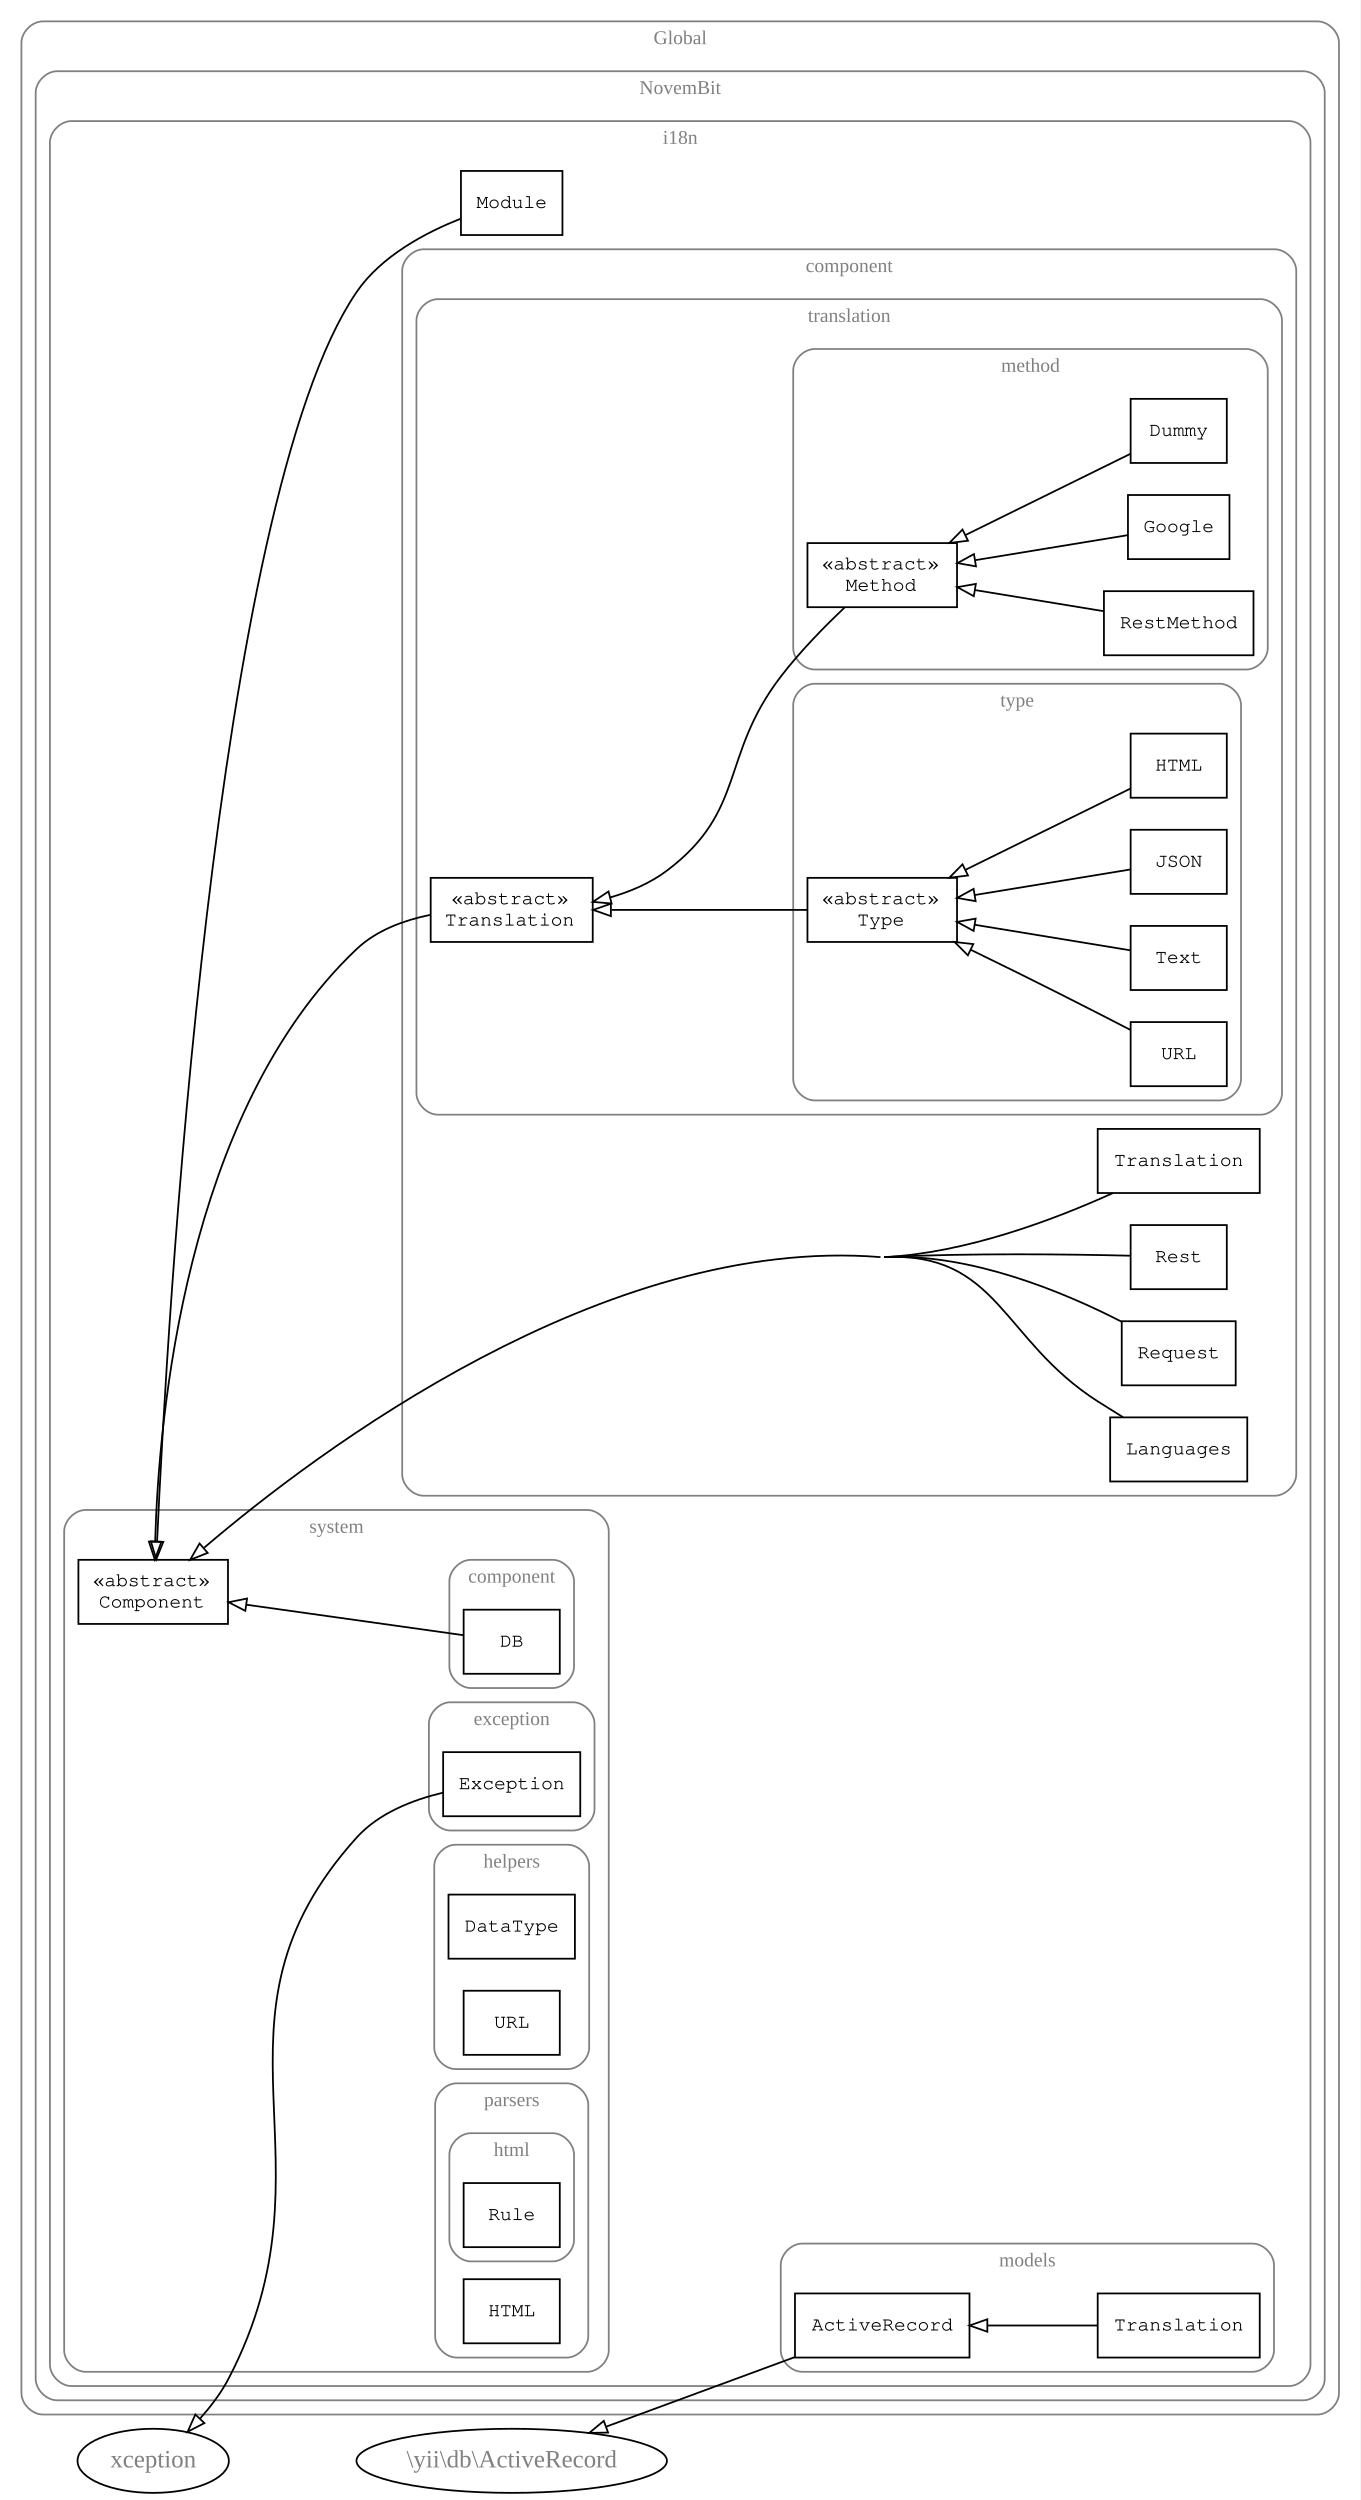
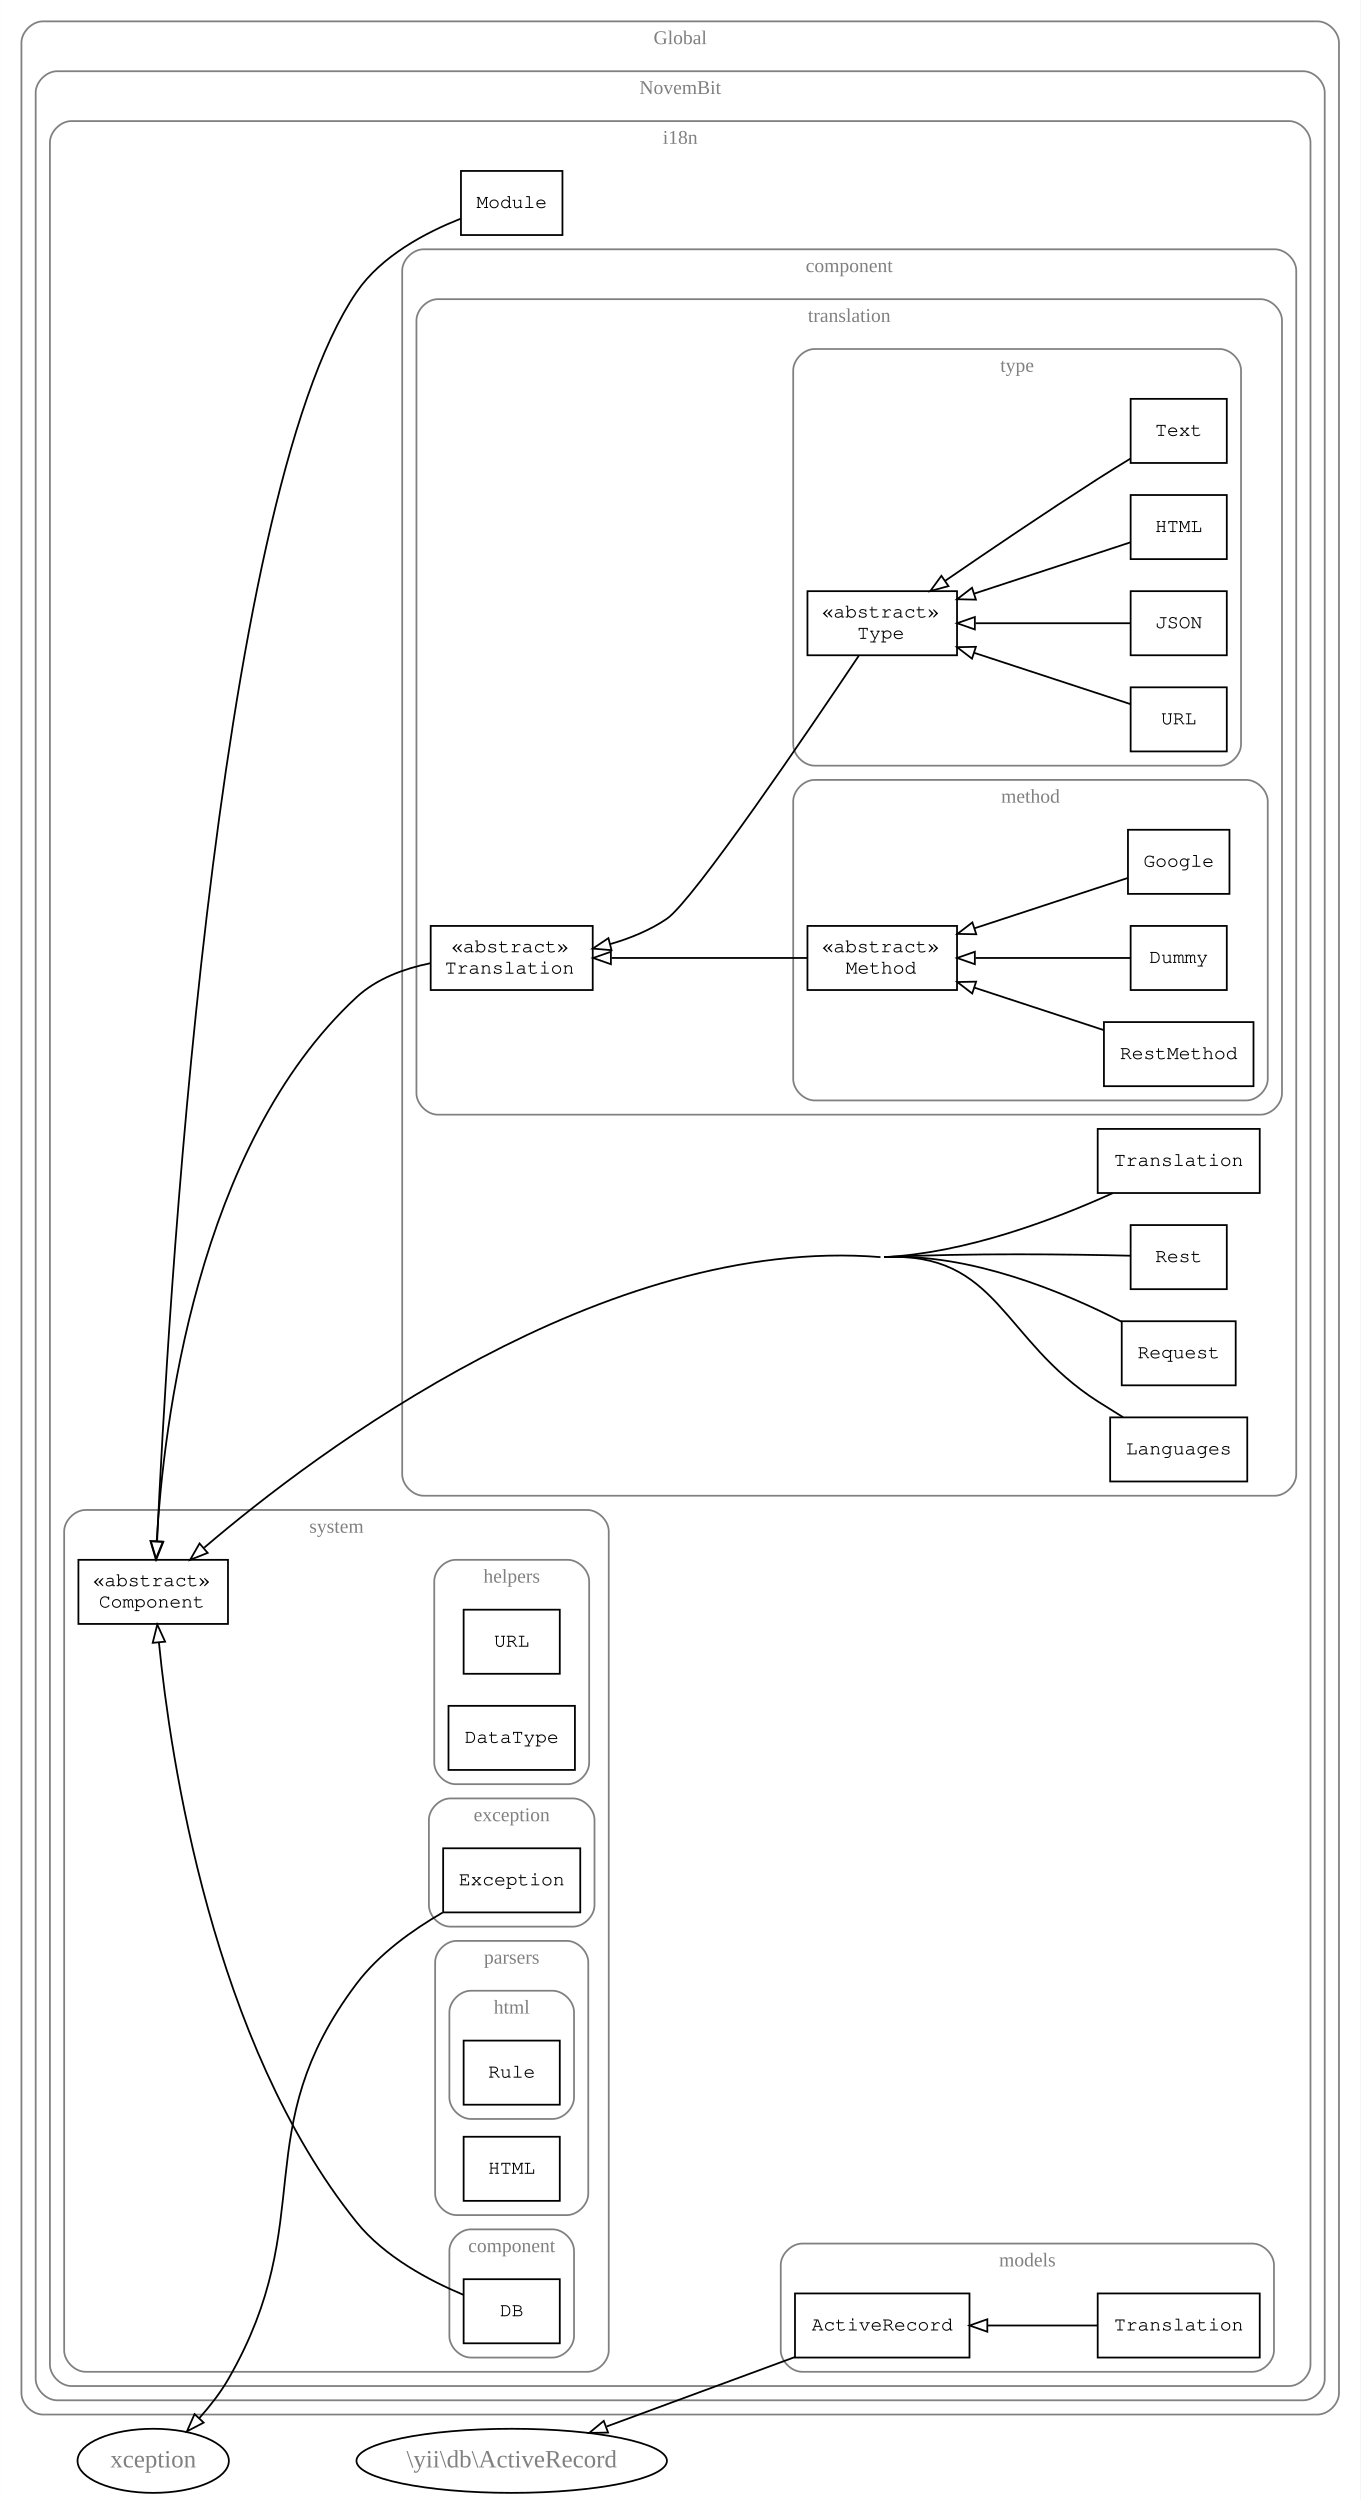
<svg xmlns="http://www.w3.org/2000/svg" width="764pt" height="1404pt" viewBox="0.00 0.00 763.93 1404.00">
  <g id="graph0" class="graph" transform="scale(1 1) rotate(0) translate(4 1400)">
    <polygon fill="white" stroke="none" points="-4,4 -4,-1400 759.931,-1400 759.931,4 -4,4" />
    <g id="clust1" class="cluster">
      <path fill="none" stroke="gray" d="M20,-44C20,-44 735.931,-44 735.931,-44 741.931,-44 747.931,-50 747.931,-56 747.931,-56 747.931,-1376 747.931,-1376 747.931,-1382 741.931,-1388 735.931,-1388 735.931,-1388 20,-1388 20,-1388 14,-1388 8,-1382 8,-1376 8,-1376 8,-56 8,-56 8,-50 14,-44 20,-44" />
      <text text-anchor="middle" x="377.965" y="-1375.2" font-family="Times New Roman,serif" font-size="11.00" fill="gray">Global</text>
    </g>
    <g id="clust2" class="cluster">
      <path fill="none" stroke="gray" d="M28,-52C28,-52 727.931,-52 727.931,-52 733.931,-52 739.931,-58 739.931,-64 739.931,-64 739.931,-1348 739.931,-1348 739.931,-1354 733.931,-1360 727.931,-1360 727.931,-1360 28,-1360 28,-1360 22,-1360 16,-1354 16,-1348 16,-1348 16,-64 16,-64 16,-58 22,-52 28,-52" />
      <text text-anchor="middle" x="377.965" y="-1347.2" font-family="Times New Roman,serif" font-size="11.00" fill="gray">NovemBit</text>
    </g>
    <g id="clust3" class="cluster">
      <path fill="none" stroke="gray" d="M36,-60C36,-60 719.931,-60 719.931,-60 725.931,-60 731.931,-66 731.931,-72 731.931,-72 731.931,-1320 731.931,-1320 731.931,-1326 725.931,-1332 719.931,-1332 719.931,-1332 36,-1332 36,-1332 30,-1332 24,-1326 24,-1320 24,-1320 24,-72 24,-72 24,-66 30,-60 36,-60" />
      <text text-anchor="middle" x="377.965" y="-1319.2" font-family="Times New Roman,serif" font-size="11.00" fill="gray">i18n</text>
    </g>
    <g id="clust8" class="cluster">
      <path fill="none" stroke="gray" d="M446.431,-68C446.431,-68 699.431,-68 699.431,-68 705.431,-68 711.431,-74 711.431,-80 711.431,-80 711.431,-128 711.431,-128 711.431,-134 705.431,-140 699.431,-140 699.431,-140 446.431,-140 446.431,-140 440.431,-140 434.431,-134 434.431,-128 434.431,-128 434.431,-80 434.431,-80 434.431,-74 440.431,-68 446.431,-68" />
      <text text-anchor="middle" x="572.931" y="-127.2" font-family="Times New Roman,serif" font-size="11.00" fill="gray">models</text>
    </g>
    <g id="clust9" class="cluster">
      <path fill="none" stroke="gray" d="M44,-68C44,-68 325.839,-68 325.839,-68 331.839,-68 337.839,-74 337.839,-80 337.839,-80 337.839,-540 337.839,-540 337.839,-546 331.839,-552 325.839,-552 325.839,-552 44,-552 44,-552 38,-552 32,-546 32,-540 32,-540 32,-80 32,-80 32,-74 38,-68 44,-68" />
      <text text-anchor="middle" x="184.919" y="-539.2" font-family="Times New Roman,serif" font-size="11.00" fill="gray">system</text>
    </g>
    <g id="clust10" class="cluster">
-       <path fill="none" stroke="gray" d="M260.339,-452C260.339,-452 306.339,-452 306.339,-452 312.339,-452 318.339,-458 318.339,-464 318.339,-464 318.339,-512 318.339,-512 318.339,-518 312.339,-524 306.339,-524 306.339,-524 260.339,-524 260.339,-524 254.339,-524 248.339,-518 248.339,-512 248.339,-512 248.339,-464 248.339,-464 248.339,-458 254.339,-452 260.339,-452" />
-       <text text-anchor="middle" x="283.339" y="-511.2" font-family="Times New Roman,serif" font-size="11.00" fill="gray">component</text>
+       <path fill="none" stroke="gray" d="M251.839,-398C251.839,-398 314.839,-398 314.839,-398 320.839,-398 326.839,-404 326.839,-410 326.839,-410 326.839,-512 326.839,-512 326.839,-518 320.839,-524 314.839,-524 314.839,-524 251.839,-524 251.839,-524 245.839,-524 239.839,-518 239.839,-512 239.839,-512 239.839,-410 239.839,-410 239.839,-404 245.839,-398 251.839,-398" />
+       <text text-anchor="middle" x="283.339" y="-511.2" font-family="Times New Roman,serif" font-size="11.00" fill="gray">helpers</text>
    </g>
    <g id="clust11" class="cluster">
-       <path fill="none" stroke="gray" d="M248.839,-372C248.839,-372 317.839,-372 317.839,-372 323.839,-372 329.839,-378 329.839,-384 329.839,-384 329.839,-432 329.839,-432 329.839,-438 323.839,-444 317.839,-444 317.839,-444 248.839,-444 248.839,-444 242.839,-444 236.839,-438 236.839,-432 236.839,-432 236.839,-384 236.839,-384 236.839,-378 242.839,-372 248.839,-372" />
-       <text text-anchor="middle" x="283.339" y="-431.2" font-family="Times New Roman,serif" font-size="11.00" fill="gray">exception</text>
+       <path fill="none" stroke="gray" d="M248.839,-318C248.839,-318 317.839,-318 317.839,-318 323.839,-318 329.839,-324 329.839,-330 329.839,-330 329.839,-378 329.839,-378 329.839,-384 323.839,-390 317.839,-390 317.839,-390 248.839,-390 248.839,-390 242.839,-390 236.839,-384 236.839,-378 236.839,-378 236.839,-330 236.839,-330 236.839,-324 242.839,-318 248.839,-318" />
+       <text text-anchor="middle" x="283.339" y="-377.2" font-family="Times New Roman,serif" font-size="11.00" fill="gray">exception</text>
    </g>
    <g id="clust12" class="cluster">
-       <path fill="none" stroke="gray" d="M251.839,-238C251.839,-238 314.839,-238 314.839,-238 320.839,-238 326.839,-244 326.839,-250 326.839,-250 326.839,-352 326.839,-352 326.839,-358 320.839,-364 314.839,-364 314.839,-364 251.839,-364 251.839,-364 245.839,-364 239.839,-358 239.839,-352 239.839,-352 239.839,-250 239.839,-250 239.839,-244 245.839,-238 251.839,-238" />
-       <text text-anchor="middle" x="283.339" y="-351.2" font-family="Times New Roman,serif" font-size="11.00" fill="gray">helpers</text>
+       <path fill="none" stroke="gray" d="M252.339,-156C252.339,-156 314.339,-156 314.339,-156 320.339,-156 326.339,-162 326.339,-168 326.339,-168 326.339,-298 326.339,-298 326.339,-304 320.339,-310 314.339,-310 314.339,-310 252.339,-310 252.339,-310 246.339,-310 240.339,-304 240.339,-298 240.339,-298 240.339,-168 240.339,-168 240.339,-162 246.339,-156 252.339,-156" />
+       <text text-anchor="middle" x="283.339" y="-297.2" font-family="Times New Roman,serif" font-size="11.00" fill="gray">parsers</text>
    </g>
    <g id="clust13" class="cluster">
-       <path fill="none" stroke="gray" d="M252.339,-76C252.339,-76 314.339,-76 314.339,-76 320.339,-76 326.339,-82 326.339,-88 326.339,-88 326.339,-218 326.339,-218 326.339,-224 320.339,-230 314.339,-230 314.339,-230 252.339,-230 252.339,-230 246.339,-230 240.339,-224 240.339,-218 240.339,-218 240.339,-88 240.339,-88 240.339,-82 246.339,-76 252.339,-76" />
-       <text text-anchor="middle" x="283.339" y="-217.2" font-family="Times New Roman,serif" font-size="11.00" fill="gray">parsers</text>
+       <path fill="none" stroke="gray" d="M260.339,-210C260.339,-210 306.339,-210 306.339,-210 312.339,-210 318.339,-216 318.339,-222 318.339,-222 318.339,-270 318.339,-270 318.339,-276 312.339,-282 306.339,-282 306.339,-282 260.339,-282 260.339,-282 254.339,-282 248.339,-276 248.339,-270 248.339,-270 248.339,-222 248.339,-222 248.339,-216 254.339,-210 260.339,-210" />
+       <text text-anchor="middle" x="283.339" y="-269.2" font-family="Times New Roman,serif" font-size="11.00" fill="gray">html</text>
    </g>
    <g id="clust14" class="cluster">
-       <path fill="none" stroke="gray" d="M260.339,-130C260.339,-130 306.339,-130 306.339,-130 312.339,-130 318.339,-136 318.339,-142 318.339,-142 318.339,-190 318.339,-190 318.339,-196 312.339,-202 306.339,-202 306.339,-202 260.339,-202 260.339,-202 254.339,-202 248.339,-196 248.339,-190 248.339,-190 248.339,-142 248.339,-142 248.339,-136 254.339,-130 260.339,-130" />
-       <text text-anchor="middle" x="283.339" y="-189.2" font-family="Times New Roman,serif" font-size="11.00" fill="gray">html</text>
+       <path fill="none" stroke="gray" d="M260.339,-76C260.339,-76 306.339,-76 306.339,-76 312.339,-76 318.339,-82 318.339,-88 318.339,-88 318.339,-136 318.339,-136 318.339,-142 312.339,-148 306.339,-148 306.339,-148 260.339,-148 260.339,-148 254.339,-148 248.339,-142 248.339,-136 248.339,-136 248.339,-88 248.339,-88 248.339,-82 254.339,-76 260.339,-76" />
+       <text text-anchor="middle" x="283.339" y="-135.2" font-family="Times New Roman,serif" font-size="11.00" fill="gray">component</text>
    </g>
    <g id="clust4" class="cluster">
      <path fill="none" stroke="gray" d="M233.839,-560C233.839,-560 711.931,-560 711.931,-560 717.931,-560 723.931,-566 723.931,-572 723.931,-572 723.931,-1248 723.931,-1248 723.931,-1254 717.931,-1260 711.931,-1260 711.931,-1260 233.839,-1260 233.839,-1260 227.839,-1260 221.839,-1254 221.839,-1248 221.839,-1248 221.839,-572 221.839,-572 221.839,-566 227.839,-560 233.839,-560" />
      <text text-anchor="middle" x="472.885" y="-1247.2" font-family="Times New Roman,serif" font-size="11.00" fill="gray">component</text>
    </g>
    <g id="clust5" class="cluster">
      <path fill="none" stroke="gray" d="M241.839,-774C241.839,-774 703.931,-774 703.931,-774 709.931,-774 715.931,-780 715.931,-786 715.931,-786 715.931,-1220 715.931,-1220 715.931,-1226 709.931,-1232 703.931,-1232 703.931,-1232 241.839,-1232 241.839,-1232 235.839,-1232 229.839,-1226 229.839,-1220 229.839,-1220 229.839,-786 229.839,-786 229.839,-780 235.839,-774 241.839,-774" />
      <text text-anchor="middle" x="472.885" y="-1219.2" font-family="Times New Roman,serif" font-size="11.00" fill="gray">translation</text>
    </g>
    <g id="clust6" class="cluster">
-       <path fill="none" stroke="gray" d="M453.431,-1024C453.431,-1024 695.931,-1024 695.931,-1024 701.931,-1024 707.931,-1030 707.931,-1036 707.931,-1036 707.931,-1192 707.931,-1192 707.931,-1198 701.931,-1204 695.931,-1204 695.931,-1204 453.431,-1204 453.431,-1204 447.431,-1204 441.431,-1198 441.431,-1192 441.431,-1192 441.431,-1036 441.431,-1036 441.431,-1030 447.431,-1024 453.431,-1024" />
-       <text text-anchor="middle" x="574.681" y="-1191.2" font-family="Times New Roman,serif" font-size="11.00" fill="gray">method</text>
+       <path fill="none" stroke="gray" d="M453.431,-970C453.431,-970 680.931,-970 680.931,-970 686.931,-970 692.931,-976 692.931,-982 692.931,-982 692.931,-1192 692.931,-1192 692.931,-1198 686.931,-1204 680.931,-1204 680.931,-1204 453.431,-1204 453.431,-1204 447.431,-1204 441.431,-1198 441.431,-1192 441.431,-1192 441.431,-982 441.431,-982 441.431,-976 447.431,-970 453.431,-970" />
+       <text text-anchor="middle" x="567.181" y="-1191.2" font-family="Times New Roman,serif" font-size="11.00" fill="gray">type</text>
    </g>
    <g id="clust7" class="cluster">
-       <path fill="none" stroke="gray" d="M453.431,-782C453.431,-782 680.931,-782 680.931,-782 686.931,-782 692.931,-788 692.931,-794 692.931,-794 692.931,-1004 692.931,-1004 692.931,-1010 686.931,-1016 680.931,-1016 680.931,-1016 453.431,-1016 453.431,-1016 447.431,-1016 441.431,-1010 441.431,-1004 441.431,-1004 441.431,-794 441.431,-794 441.431,-788 447.431,-782 453.431,-782" />
-       <text text-anchor="middle" x="567.181" y="-1003.2" font-family="Times New Roman,serif" font-size="11.00" fill="gray">type</text>
+       <path fill="none" stroke="gray" d="M453.431,-782C453.431,-782 695.931,-782 695.931,-782 701.931,-782 707.931,-788 707.931,-794 707.931,-794 707.931,-950 707.931,-950 707.931,-956 701.931,-962 695.931,-962 695.931,-962 453.431,-962 453.431,-962 447.431,-962 441.431,-956 441.431,-950 441.431,-950 441.431,-794 441.431,-794 441.431,-788 447.431,-782 453.431,-782" />
+       <text text-anchor="middle" x="574.681" y="-949.2" font-family="Times New Roman,serif" font-size="11.00" fill="gray">method</text>
    </g>
    <g id="node1" class="node">
      <polygon fill="none" stroke="black" points="684.931,-1176 630.931,-1176 630.931,-1140 684.931,-1140 684.931,-1176" />
-       <text text-anchor="middle" x="657.931" y="-1155.2" font-family="Courier,monospace" font-size="11.00">Dummy</text>
+       <text text-anchor="middle" x="657.931" y="-1155.2" font-family="Courier,monospace" font-size="11.00">Text</text>
+     </g>
+     <g id="node4" class="node">
+       <polygon fill="none" stroke="black" points="533.431,-1068 449.431,-1068 449.431,-1032 533.431,-1032 533.431,-1068" />
+       <text text-anchor="start" x="457.431" y="-1053.2" font-family="Courier,monospace" font-size="11.00">«abstract»</text>
+       <text text-anchor="start" x="477.431" y="-1041.2" font-family="Courier,monospace" font-size="11.00">Type</text>
+     </g>
+     <g id="edge3" class="edge">
+       <path fill="none" stroke="black" d="M630.916,-1142.51C624.816,-1138.79 618.367,-1134.8 612.431,-1131 583.21,-1112.29 550.609,-1090.2 526.771,-1073.82" />
+       <polygon fill="none" stroke="black" points="528.628,-1070.85 518.407,-1068.06 524.658,-1076.62 528.628,-1070.85" />
+     </g>
+     <g id="node2" class="node">
+       <polygon fill="none" stroke="black" points="684.931,-1122 630.931,-1122 630.931,-1086 684.931,-1086 684.931,-1122" />
+       <text text-anchor="middle" x="657.931" y="-1101.2" font-family="Courier,monospace" font-size="11.00">HTML</text>
+     </g>
+     <g id="edge8" class="edge">
+       <path fill="none" stroke="black" d="M630.865,-1095.44C607.342,-1087.72 572.076,-1076.14 543.026,-1066.61" />
+       <polygon fill="none" stroke="black" points="544.031,-1063.25 533.438,-1063.46 541.848,-1069.91 544.031,-1063.25" />
    </g>
    <g id="node3" class="node">
-       <polygon fill="none" stroke="black" points="533.431,-1095 449.431,-1095 449.431,-1059 533.431,-1059 533.431,-1095" />
-       <text text-anchor="start" x="457.431" y="-1080.2" font-family="Courier,monospace" font-size="11.00">«abstract»</text>
-       <text text-anchor="start" x="470.931" y="-1068.2" font-family="Courier,monospace" font-size="11.00">Method</text>
+       <polygon fill="none" stroke="black" points="684.931,-1068 630.931,-1068 630.931,-1032 684.931,-1032 684.931,-1068" />
+       <text text-anchor="middle" x="657.931" y="-1047.2" font-family="Courier,monospace" font-size="11.00">JSON</text>
+     </g>
+     <g id="edge11" class="edge">
+       <path fill="none" stroke="black" d="M630.865,-1050C607.547,-1050 572.688,-1050 543.785,-1050" />
+       <polygon fill="none" stroke="black" points="543.438,-1046.5 533.438,-1050 543.438,-1053.5 543.438,-1046.5" />
+     </g>
+     <g id="node10" class="node">
+       <polygon fill="none" stroke="black" points="328.839,-880 237.839,-880 237.839,-844 328.839,-844 328.839,-880" />
+       <text text-anchor="start" x="249.339" y="-865.2" font-family="Courier,monospace" font-size="11.00">«abstract»</text>
+       <text text-anchor="start" x="245.839" y="-853.2" font-family="Courier,monospace" font-size="11.00">Translation</text>
+     </g>
+     <g id="edge14" class="edge">
+       <path fill="none" stroke="black" d="M478.24,-1031.7C450.755,-990.654 385.204,-894.053 370.431,-884 360.961,-877.556 349.742,-872.999 338.585,-869.777" />
+       <polygon fill="none" stroke="black" points="339.399,-866.372 328.843,-867.275 337.658,-873.152 339.399,-866.372" />
+     </g>
+     <g id="node5" class="node">
+       <polygon fill="none" stroke="black" points="684.931,-1014 630.931,-1014 630.931,-978 684.931,-978 684.931,-1014" />
+       <text text-anchor="middle" x="657.931" y="-993.2" font-family="Courier,monospace" font-size="11.00">URL</text>
+     </g>
+     <g id="edge16" class="edge">
+       <path fill="none" stroke="black" d="M630.865,-1004.56C607.342,-1012.28 572.076,-1023.86 543.026,-1033.39" />
+       <polygon fill="none" stroke="black" points="541.848,-1030.09 533.438,-1036.54 544.031,-1036.75 541.848,-1030.09" />
+     </g>
+     <g id="node6" class="node">
+       <polygon fill="none" stroke="black" points="686.431,-934 629.431,-934 629.431,-898 686.431,-898 686.431,-934" />
+       <text text-anchor="middle" x="657.931" y="-913.2" font-family="Courier,monospace" font-size="11.00">Google</text>
+     </g>
+     <g id="node7" class="node">
+       <polygon fill="none" stroke="black" points="533.431,-880 449.431,-880 449.431,-844 533.431,-844 533.431,-880" />
+       <text text-anchor="start" x="457.431" y="-865.2" font-family="Courier,monospace" font-size="11.00">«abstract»</text>
+       <text text-anchor="start" x="470.931" y="-853.2" font-family="Courier,monospace" font-size="11.00">Method</text>
    </g>
    <g id="edge4" class="edge">
-       <path fill="none" stroke="black" d="M630.865,-1145.17C605.989,-1132.92 567.977,-1114.2 538.075,-1099.48" />
-       <polygon fill="none" stroke="black" points="539.596,-1096.32 529.078,-1095.05 536.504,-1102.6 539.596,-1096.32" />
-     </g>
-     <g id="node2" class="node">
-       <polygon fill="none" stroke="black" points="686.431,-1122 629.431,-1122 629.431,-1086 686.431,-1086 686.431,-1122" />
-       <text text-anchor="middle" x="657.931" y="-1101.2" font-family="Courier,monospace" font-size="11.00">Google</text>
+       <path fill="none" stroke="black" d="M629.397,-906.962C605.998,-899.28 571.785,-888.049 543.408,-878.734" />
+       <polygon fill="none" stroke="black" points="544.234,-875.322 533.641,-875.528 542.05,-881.972 544.234,-875.322" />
    </g>
    <g id="edge5" class="edge">
-       <path fill="none" stroke="black" d="M629.397,-1099.48C606.1,-1095.66 572.084,-1090.07 543.78,-1085.43" />
-       <polygon fill="none" stroke="black" points="544.076,-1081.93 533.641,-1083.76 542.942,-1088.84 544.076,-1081.93" />
-     </g>
-     <g id="node10" class="node">
-       <polygon fill="none" stroke="black" points="328.839,-907 237.839,-907 237.839,-871 328.839,-871 328.839,-907" />
-       <text text-anchor="start" x="249.339" y="-892.2" font-family="Courier,monospace" font-size="11.00">«abstract»</text>
-       <text text-anchor="start" x="245.839" y="-880.2" font-family="Courier,monospace" font-size="11.00">Translation</text>
-     </g>
-     <g id="edge6" class="edge">
-       <path fill="none" stroke="black" d="M470.265,-1058.82C459.011,-1048.12 445.145,-1033.99 434.431,-1020 400.266,-975.405 415.321,-944.775 370.431,-911 361.182,-904.042 349.961,-899.272 338.717,-896.006" />
-       <polygon fill="none" stroke="black" points="339.433,-892.577 328.879,-893.506 337.709,-899.362 339.433,-892.577" />
-     </g>
-     <g id="node4" class="node">
-       <polygon fill="none" stroke="black" points="699.931,-1068 615.931,-1068 615.931,-1032 699.931,-1032 699.931,-1068" />
-       <text text-anchor="middle" x="657.931" y="-1047.2" font-family="Courier,monospace" font-size="11.00">RestMethod</text>
+       <path fill="none" stroke="black" d="M449.22,-862C417.71,-862 373.958,-862 339.441,-862" />
+       <polygon fill="none" stroke="black" points="339.05,-858.5 329.05,-862 339.05,-865.5 339.05,-858.5" />
+     </g>
+     <g id="node8" class="node">
+       <polygon fill="none" stroke="black" points="684.931,-880 630.931,-880 630.931,-844 684.931,-844 684.931,-880" />
+       <text text-anchor="middle" x="657.931" y="-859.2" font-family="Courier,monospace" font-size="11.00">Dummy</text>
    </g>
    <g id="edge7" class="edge">
-       <path fill="none" stroke="black" d="M615.845,-1056.74C593.96,-1060.34 566.837,-1064.79 543.596,-1068.6" />
-       <polygon fill="none" stroke="black" points="542.864,-1065.18 533.563,-1070.25 543.998,-1072.08 542.864,-1065.18" />
-     </g>
-     <g id="node5" class="node">
-       <polygon fill="none" stroke="black" points="684.931,-988 630.931,-988 630.931,-952 684.931,-952 684.931,-988" />
-       <text text-anchor="middle" x="657.931" y="-967.2" font-family="Courier,monospace" font-size="11.00">HTML</text>
-     </g>
-     <g id="node8" class="node">
-       <polygon fill="none" stroke="black" points="533.431,-907 449.431,-907 449.431,-871 533.431,-871 533.431,-907" />
-       <text text-anchor="start" x="457.431" y="-892.2" font-family="Courier,monospace" font-size="11.00">«abstract»</text>
-       <text text-anchor="start" x="477.431" y="-880.2" font-family="Courier,monospace" font-size="11.00">Type</text>
-     </g>
-     <g id="edge9" class="edge">
-       <path fill="none" stroke="black" d="M630.865,-957.165C605.989,-944.916 567.977,-926.199 538.075,-911.475" />
-       <polygon fill="none" stroke="black" points="539.596,-908.323 529.078,-907.045 536.504,-914.603 539.596,-908.323" />
-     </g>
-     <g id="node6" class="node">
-       <polygon fill="none" stroke="black" points="684.931,-934 630.931,-934 630.931,-898 684.931,-898 684.931,-934" />
-       <text text-anchor="middle" x="657.931" y="-913.2" font-family="Courier,monospace" font-size="11.00">JSON</text>
-     </g>
-     <g id="edge10" class="edge">
-       <path fill="none" stroke="black" d="M630.865,-911.722C607.445,-907.878 572.382,-902.123 543.405,-897.367" />
-       <polygon fill="none" stroke="black" points="543.873,-893.897 533.438,-895.731 542.739,-900.804 543.873,-893.897" />
-     </g>
-     <g id="node7" class="node">
-       <polygon fill="none" stroke="black" points="684.931,-880 630.931,-880 630.931,-844 684.931,-844 684.931,-880" />
-       <text text-anchor="middle" x="657.931" y="-859.2" font-family="Courier,monospace" font-size="11.00">Text</text>
-     </g>
-     <g id="edge11" class="edge">
-       <path fill="none" stroke="black" d="M630.865,-866.278C607.445,-870.122 572.382,-875.877 543.405,-880.633" />
-       <polygon fill="none" stroke="black" points="542.739,-877.196 533.438,-882.269 543.873,-884.103 542.739,-877.196" />
-     </g>
-     <g id="edge12" class="edge">
-       <path fill="none" stroke="black" d="M449.22,-889C417.71,-889 373.958,-889 339.441,-889" />
-       <polygon fill="none" stroke="black" points="339.05,-885.5 329.05,-889 339.05,-892.5 339.05,-885.5" />
+       <path fill="none" stroke="black" d="M630.865,-862C607.547,-862 572.688,-862 543.785,-862" />
+       <polygon fill="none" stroke="black" points="543.438,-858.5 533.438,-862 543.438,-865.5 543.438,-858.5" />
    </g>
    <g id="node9" class="node">
-       <polygon fill="none" stroke="black" points="684.931,-826 630.931,-826 630.931,-790 684.931,-790 684.931,-826" />
-       <text text-anchor="middle" x="657.931" y="-805.2" font-family="Courier,monospace" font-size="11.00">URL</text>
-     </g>
-     <g id="edge13" class="edge">
-       <path fill="none" stroke="black" d="M630.703,-821.651C609.024,-832.854 577.151,-849.138 541.251,-866.546" />
-       <polygon fill="none" stroke="black" points="539.524,-863.493 532.041,-870.993 542.568,-869.797 539.524,-863.493" />
+       <polygon fill="none" stroke="black" points="699.931,-826 615.931,-826 615.931,-790 699.931,-790 699.931,-826" />
+       <text text-anchor="middle" x="657.931" y="-805.2" font-family="Courier,monospace" font-size="11.00">RestMethod</text>
+     </g>
+     <g id="edge18" class="edge">
+       <path fill="none" stroke="black" d="M615.845,-821.487C593.862,-828.703 566.594,-837.655 543.284,-845.307" />
+       <polygon fill="none" stroke="black" points="541.973,-842.053 533.563,-848.498 544.156,-848.704 541.973,-842.053" />
    </g>
    <g id="node23" class="node">
      <polygon fill="none" stroke="black" points="124,-524 40,-524 40,-488 124,-488 124,-524" />
      <text text-anchor="start" x="48" y="-509.2" font-family="Courier,monospace" font-size="11.00">«abstract»</text>
      <text text-anchor="start" x="51.5" y="-497.2" font-family="Courier,monospace" font-size="11.00">Component</text>
    </g>
-     <g id="edge8" class="edge">
-       <path fill="none" stroke="black" d="M237.422,-886.179C222.719,-883.175 207.332,-877.505 196.246,-867 99.594,-775.413 85.002,-602.514 83.114,-534.506" />
-       <polygon fill="none" stroke="black" points="86.607,-534.082 82.905,-524.155 79.608,-534.224 86.607,-534.082" />
+     <g id="edge12" class="edge">
+       <path fill="none" stroke="black" d="M237.557,-859.035C222.866,-856.019 207.452,-850.377 196.246,-840 106.217,-756.625 87.743,-599.102 83.965,-534.617" />
+       <polygon fill="none" stroke="black" points="87.449,-534.202 83.446,-524.392 80.458,-534.557 87.449,-534.202" />
    </g>
    <g id="node11" class="node">
+       <polygon fill="none" stroke="black" points="684.931,-712 630.931,-712 630.931,-676 684.931,-676 684.931,-712" />
+       <text text-anchor="middle" x="657.931" y="-691.2" font-family="Courier,monospace" font-size="11.00">Rest</text>
+     </g>
+     <g id="edge1" class="edge">
+       <path fill="none" stroke="black" d="M630.7,-694.788C598.219,-695.583 541.209,-696.383 492.431,-694" />
+     </g>
+     <g id="node12" class="node">
+       <polygon fill="none" stroke="black" points="703.431,-766 612.431,-766 612.431,-730 703.431,-730 703.431,-766" />
+       <text text-anchor="middle" x="657.931" y="-745.2" font-family="Courier,monospace" font-size="11.00">Translation</text>
+     </g>
+     <g id="edge6" class="edge">
+       <path fill="none" stroke="black" d="M620.779,-729.899C588.152,-715.094 538.365,-696.244 492.431,-694" />
+     </g>
+     <g id="node13" class="node">
      <polygon fill="none" stroke="black" points="696.431,-604 619.431,-604 619.431,-568 696.431,-568 696.431,-604" />
      <text text-anchor="middle" x="657.931" y="-583.2" font-family="Courier,monospace" font-size="11.00">Languages</text>
    </g>
-     <g id="edge1" class="edge">
+     <g id="edge10" class="edge">
      <path fill="none" stroke="black" d="M490.431,-694C335.115,-706.511 173.779,-584.703 110.646,-530.833" />
      <polygon fill="none" stroke="black" points="112.601,-527.896 102.746,-524.006 108.024,-533.192 112.601,-527.896" />
      <path fill="none" stroke="black" d="M626.648,-604.104C621.867,-607.04 616.997,-610.076 612.431,-613 558.242,-647.699 556.7,-697.14 492.431,-694" />
    </g>
-     <g id="node12" class="node">
+     <g id="node14" class="node">
      <polygon fill="none" stroke="black" points="689.931,-658 625.931,-658 625.931,-622 689.931,-622 689.931,-658" />
      <text text-anchor="middle" x="657.931" y="-637.2" font-family="Courier,monospace" font-size="11.00">Request</text>
    </g>
-     <g id="edge2" class="edge">
+     <g id="edge13" class="edge">
      <path fill="none" stroke="black" d="M625.753,-657.766C593.369,-674.394 540.767,-696.362 492.431,-694" />
-     </g>
-     <g id="node13" class="node">
-       <polygon fill="none" stroke="black" points="684.931,-712 630.931,-712 630.931,-676 684.931,-676 684.931,-712" />
-       <text text-anchor="middle" x="657.931" y="-691.2" font-family="Courier,monospace" font-size="11.00">Rest</text>
-     </g>
-     <g id="edge3" class="edge">
-       <path fill="none" stroke="black" d="M630.7,-694.788C598.219,-695.583 541.209,-696.383 492.431,-694" />
-     </g>
-     <g id="node14" class="node">
-       <polygon fill="none" stroke="black" points="703.431,-766 612.431,-766 612.431,-730 703.431,-730 703.431,-766" />
-       <text text-anchor="middle" x="657.931" y="-745.2" font-family="Courier,monospace" font-size="11.00">Translation</text>
-     </g>
-     <g id="edge14" class="edge">
-       <path fill="none" stroke="black" d="M620.779,-729.899C588.152,-715.094 538.365,-696.244 492.431,-694" />
    </g>
    <g id="node15" class="node">
      <polygon fill="none" stroke="black" points="540.431,-112 442.431,-112 442.431,-76 540.431,-76 540.431,-112" />
      <text text-anchor="middle" x="491.431" y="-91.2" font-family="Courier,monospace" font-size="11.00">ActiveRecord</text>
    </g>
    <g id="node25" class="node">
      <ellipse fill="none" stroke="black" cx="283.339" cy="-18" rx="87.185" ry="18" />
      <text text-anchor="middle" x="283.339" y="-14.3" font-family="Times New Roman,serif" font-size="14.00" fill="gray">\yii\db\ActiveRecord</text>
    </g>
-     <g id="edge15" class="edge">
+     <g id="edge2" class="edge">
      <path fill="none" stroke="black" d="M442.371,-76.277C410.681,-64.591 369.177,-49.286 336.656,-37.293" />
      <polygon fill="none" stroke="black" points="337.465,-33.861 326.872,-33.685 335.043,-40.429 337.465,-33.861" />
    </g>
    <g id="node16" class="node">
      <polygon fill="none" stroke="black" points="703.431,-112 612.431,-112 612.431,-76 703.431,-76 703.431,-112" />
      <text text-anchor="middle" x="657.931" y="-91.2" font-family="Courier,monospace" font-size="11.00">Translation</text>
    </g>
-     <g id="edge16" class="edge">
+     <g id="edge17" class="edge">
      <path fill="none" stroke="black" d="M612.415,-94C593.367,-94 570.873,-94 550.539,-94" />
      <polygon fill="none" stroke="black" points="550.445,-90.5 540.445,-94 550.445,-97.5 550.445,-90.5" />
    </g>
    <g id="node17" class="node">
      <polygon fill="none" stroke="black" points="310.339,-496 256.339,-496 256.339,-460 310.339,-460 310.339,-496" />
-       <text text-anchor="middle" x="283.339" y="-475.2" font-family="Courier,monospace" font-size="11.00">DB</text>
-     </g>
-     <g id="edge18" class="edge">
-       <path fill="none" stroke="black" d="M256.278,-481.661C225.472,-485.988 173.467,-493.293 134.45,-498.773" />
-       <polygon fill="none" stroke="black" points="133.742,-495.338 124.326,-500.195 134.715,-502.27 133.742,-495.338" />
+       <text text-anchor="middle" x="283.339" y="-475.2" font-family="Courier,monospace" font-size="11.00">URL</text>
    </g>
    <g id="node18" class="node">
-       <polygon fill="none" stroke="black" points="321.839,-416 244.839,-416 244.839,-380 321.839,-380 321.839,-416" />
-       <text text-anchor="middle" x="283.339" y="-395.2" font-family="Courier,monospace" font-size="11.00">Exception</text>
+       <polygon fill="none" stroke="black" points="318.839,-442 247.839,-442 247.839,-406 318.839,-406 318.839,-442" />
+       <text text-anchor="middle" x="283.339" y="-421.2" font-family="Courier,monospace" font-size="11.00">DataType</text>
+     </g>
+     <g id="node19" class="node">
+       <polygon fill="none" stroke="black" points="321.839,-362 244.839,-362 244.839,-326 321.839,-326 321.839,-362" />
+       <text text-anchor="middle" x="283.339" y="-341.2" font-family="Courier,monospace" font-size="11.00">Exception</text>
    </g>
    <g id="node26" class="node">
      <ellipse fill="none" stroke="black" cx="82" cy="-18" rx="42.494" ry="18" />
      <text text-anchor="middle" x="82" y="-14.3" font-family="Times New Roman,serif" font-size="14.00" fill="gray">xception</text>
    </g>
-     <g id="edge19" class="edge">
-       <path fill="none" stroke="black" d="M244.729,-393.232C227.7,-389.198 208.651,-381.75 196.246,-368 103.237,-264.907 188.581,-187.045 124.246,-64 120.103,-56.075 114.283,-48.433 108.319,-41.73" />
-       <polygon fill="none" stroke="black" points="110.749,-39.206 101.342,-34.332 105.657,-44.008 110.749,-39.206" />
-     </g>
-     <g id="node19" class="node">
-       <polygon fill="none" stroke="black" points="318.839,-336 247.839,-336 247.839,-300 318.839,-300 318.839,-336" />
-       <text text-anchor="middle" x="283.339" y="-315.2" font-family="Courier,monospace" font-size="11.00">DataType</text>
+     <g id="edge15" class="edge">
+       <path fill="none" stroke="black" d="M244.545,-325.914C227.684,-316.17 208.828,-302.696 196.246,-286 133.821,-203.161 175.992,-153.897 124.246,-64 119.785,-56.249 113.854,-48.668 107.885,-41.968" />
+       <polygon fill="none" stroke="black" points="110.333,-39.461 100.946,-34.55 105.221,-44.243 110.333,-39.461" />
    </g>
    <g id="node20" class="node">
-       <polygon fill="none" stroke="black" points="310.339,-282 256.339,-282 256.339,-246 310.339,-246 310.339,-282" />
-       <text text-anchor="middle" x="283.339" y="-261.2" font-family="Courier,monospace" font-size="11.00">URL</text>
+       <polygon fill="none" stroke="black" points="310.339,-254 256.339,-254 256.339,-218 310.339,-218 310.339,-254" />
+       <text text-anchor="middle" x="283.339" y="-233.2" font-family="Courier,monospace" font-size="11.00">Rule</text>
    </g>
    <g id="node21" class="node">
-       <polygon fill="none" stroke="black" points="310.339,-174 256.339,-174 256.339,-138 310.339,-138 310.339,-174" />
-       <text text-anchor="middle" x="283.339" y="-153.2" font-family="Courier,monospace" font-size="11.00">Rule</text>
+       <polygon fill="none" stroke="black" points="310.339,-200 256.339,-200 256.339,-164 310.339,-164 310.339,-200" />
+       <text text-anchor="middle" x="283.339" y="-179.2" font-family="Courier,monospace" font-size="11.00">HTML</text>
    </g>
    <g id="node22" class="node">
      <polygon fill="none" stroke="black" points="310.339,-120 256.339,-120 256.339,-84 310.339,-84 310.339,-120" />
-       <text text-anchor="middle" x="283.339" y="-99.2" font-family="Courier,monospace" font-size="11.00">HTML</text>
+       <text text-anchor="middle" x="283.339" y="-99.2" font-family="Courier,monospace" font-size="11.00">DB</text>
+     </g>
+     <g id="edge19" class="edge">
+       <path fill="none" stroke="black" d="M256.276,-111.198C237.132,-119.206 211.841,-132.602 196.246,-152 115.223,-252.785 91.655,-412.717 85.239,-477.426" />
+       <polygon fill="none" stroke="black" points="81.728,-477.391 84.29,-487.671 88.698,-478.036 81.728,-477.391" />
    </g>
    <g id="node24" class="node">
      <polygon fill="none" stroke="black" points="311.839,-1304 254.839,-1304 254.839,-1268 311.839,-1268 311.839,-1304" />
      <text text-anchor="middle" x="283.339" y="-1283.2" font-family="Courier,monospace" font-size="11.00">Module</text>
    </g>
-     <g id="edge17" class="edge">
+     <g id="edge9" class="edge">
      <path fill="none" stroke="black" d="M254.562,-1277.14C235.065,-1269.43 210.09,-1256.27 196.246,-1236 115.838,-1118.28 89.682,-654.513 84.19,-534.485" />
      <polygon fill="none" stroke="black" points="87.677,-534.104 83.735,-524.27 80.683,-534.416 87.677,-534.104" />
    </g>
  </g>
</svg>
